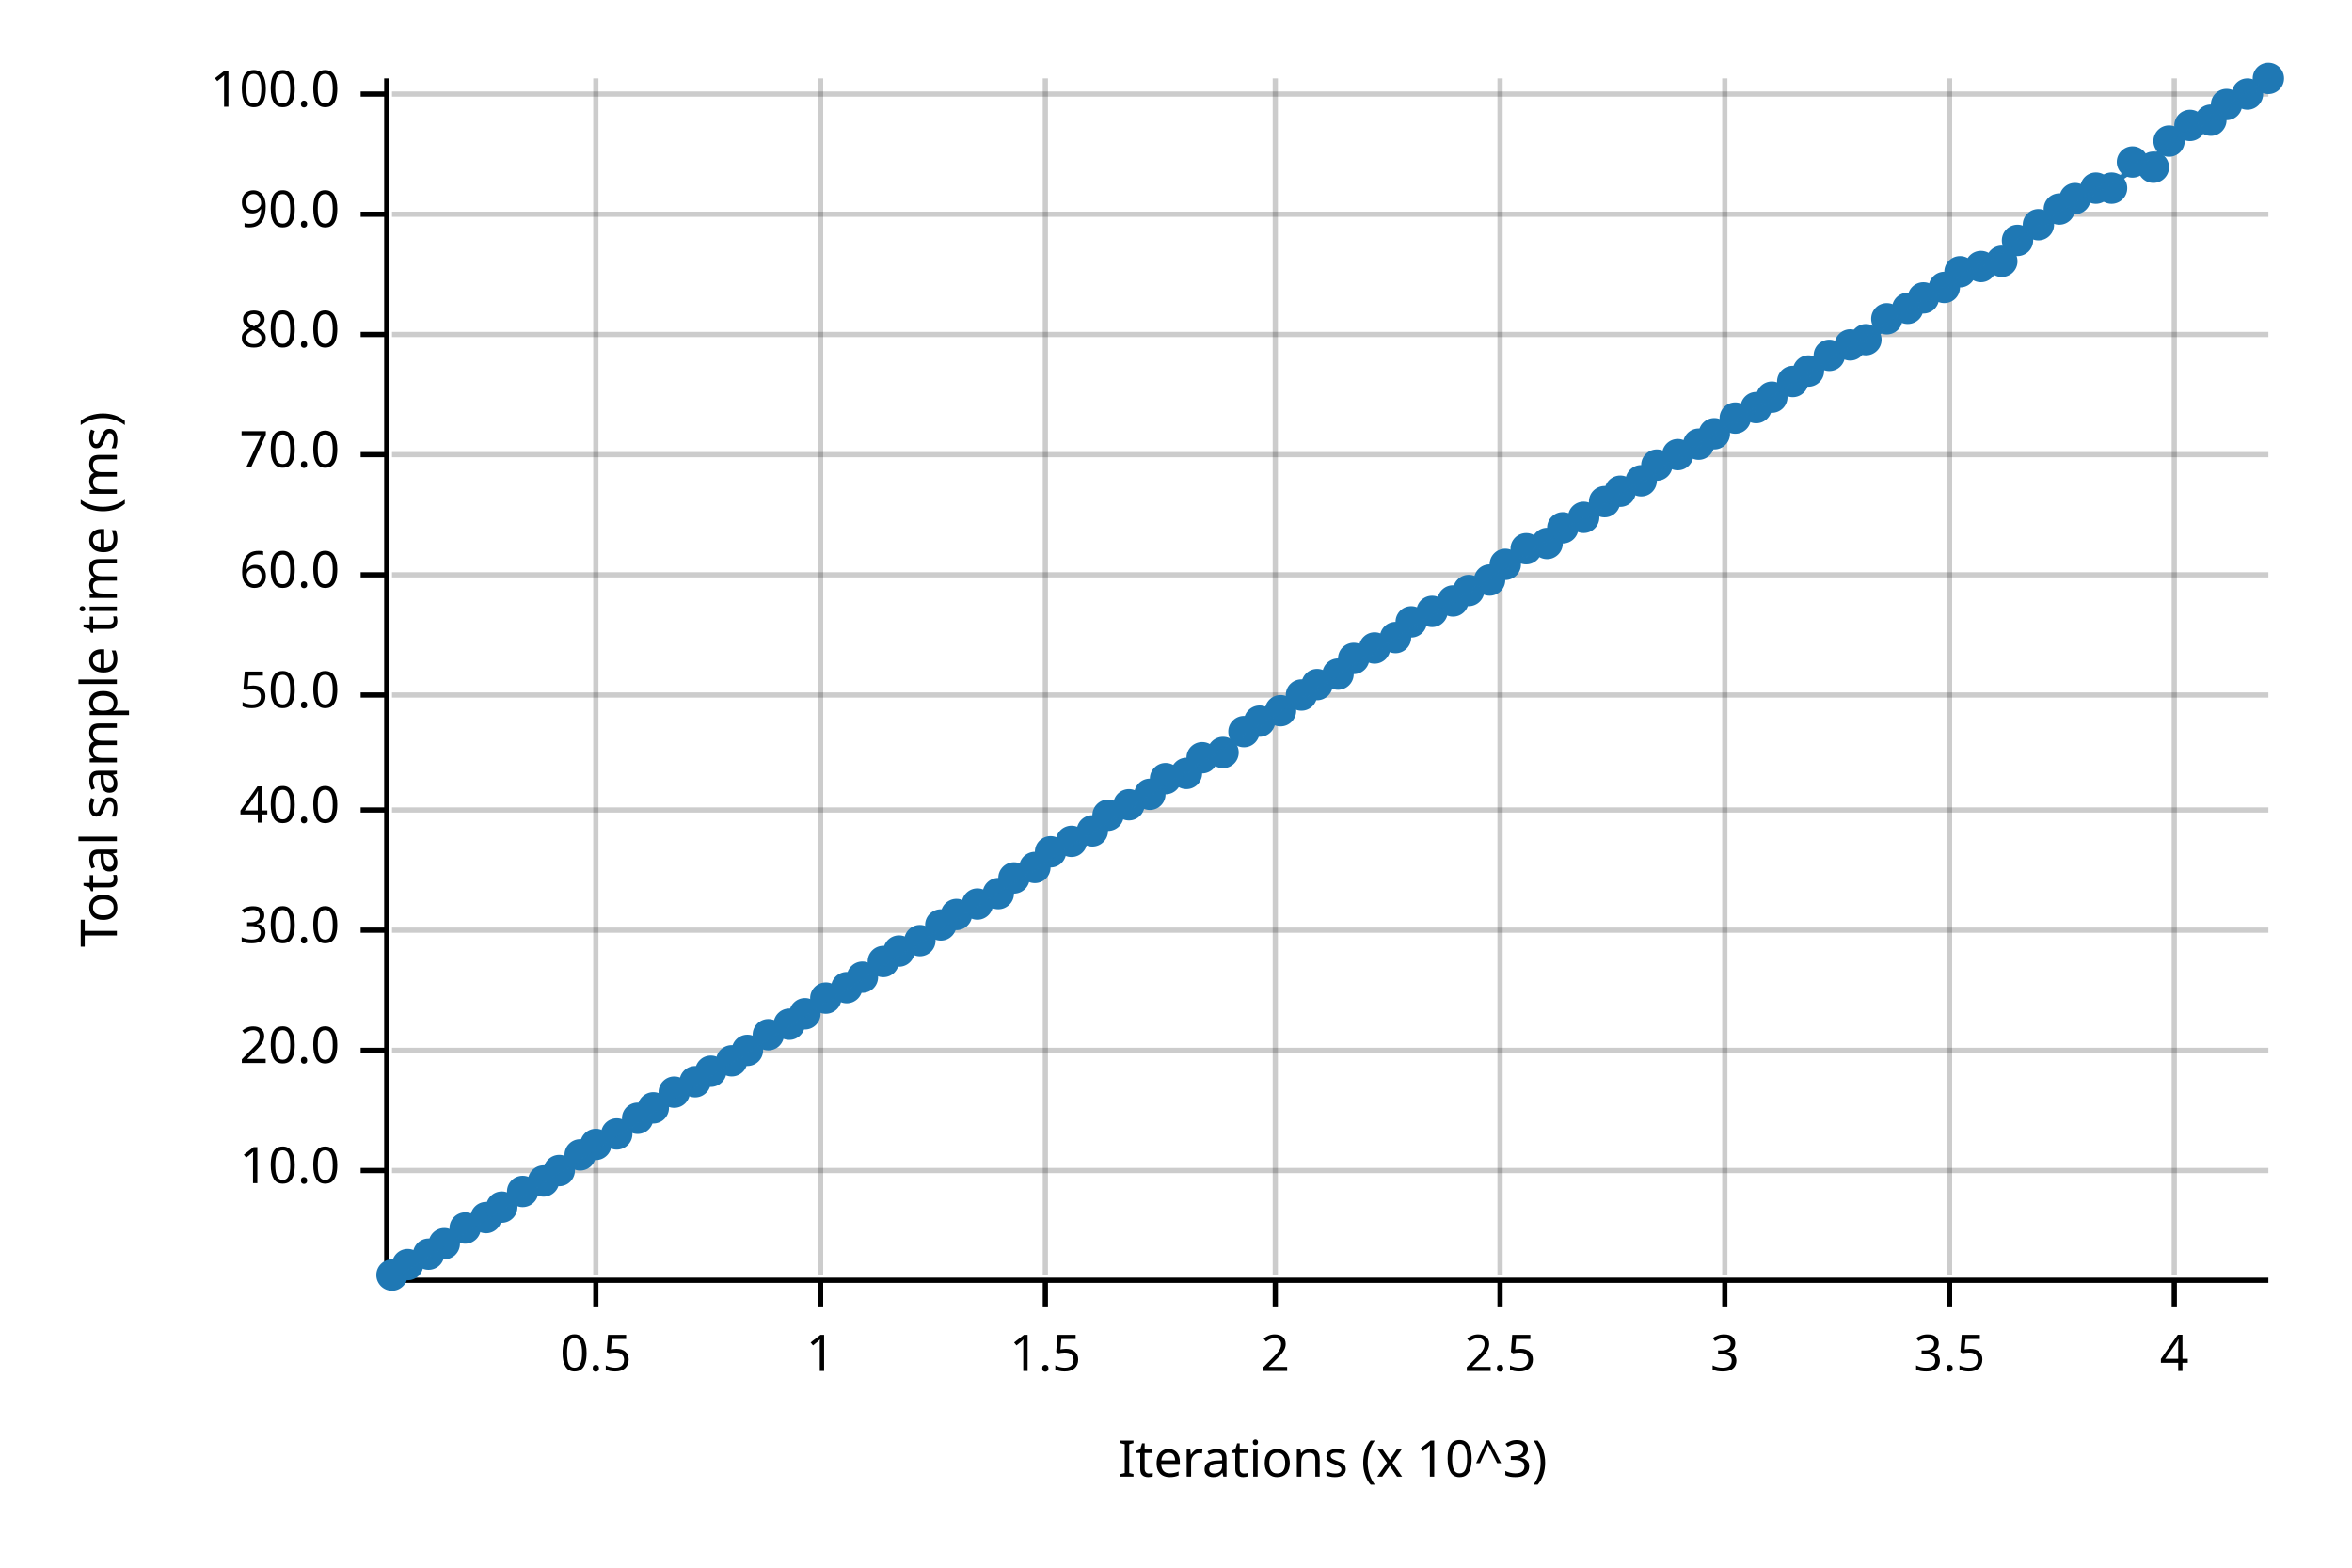
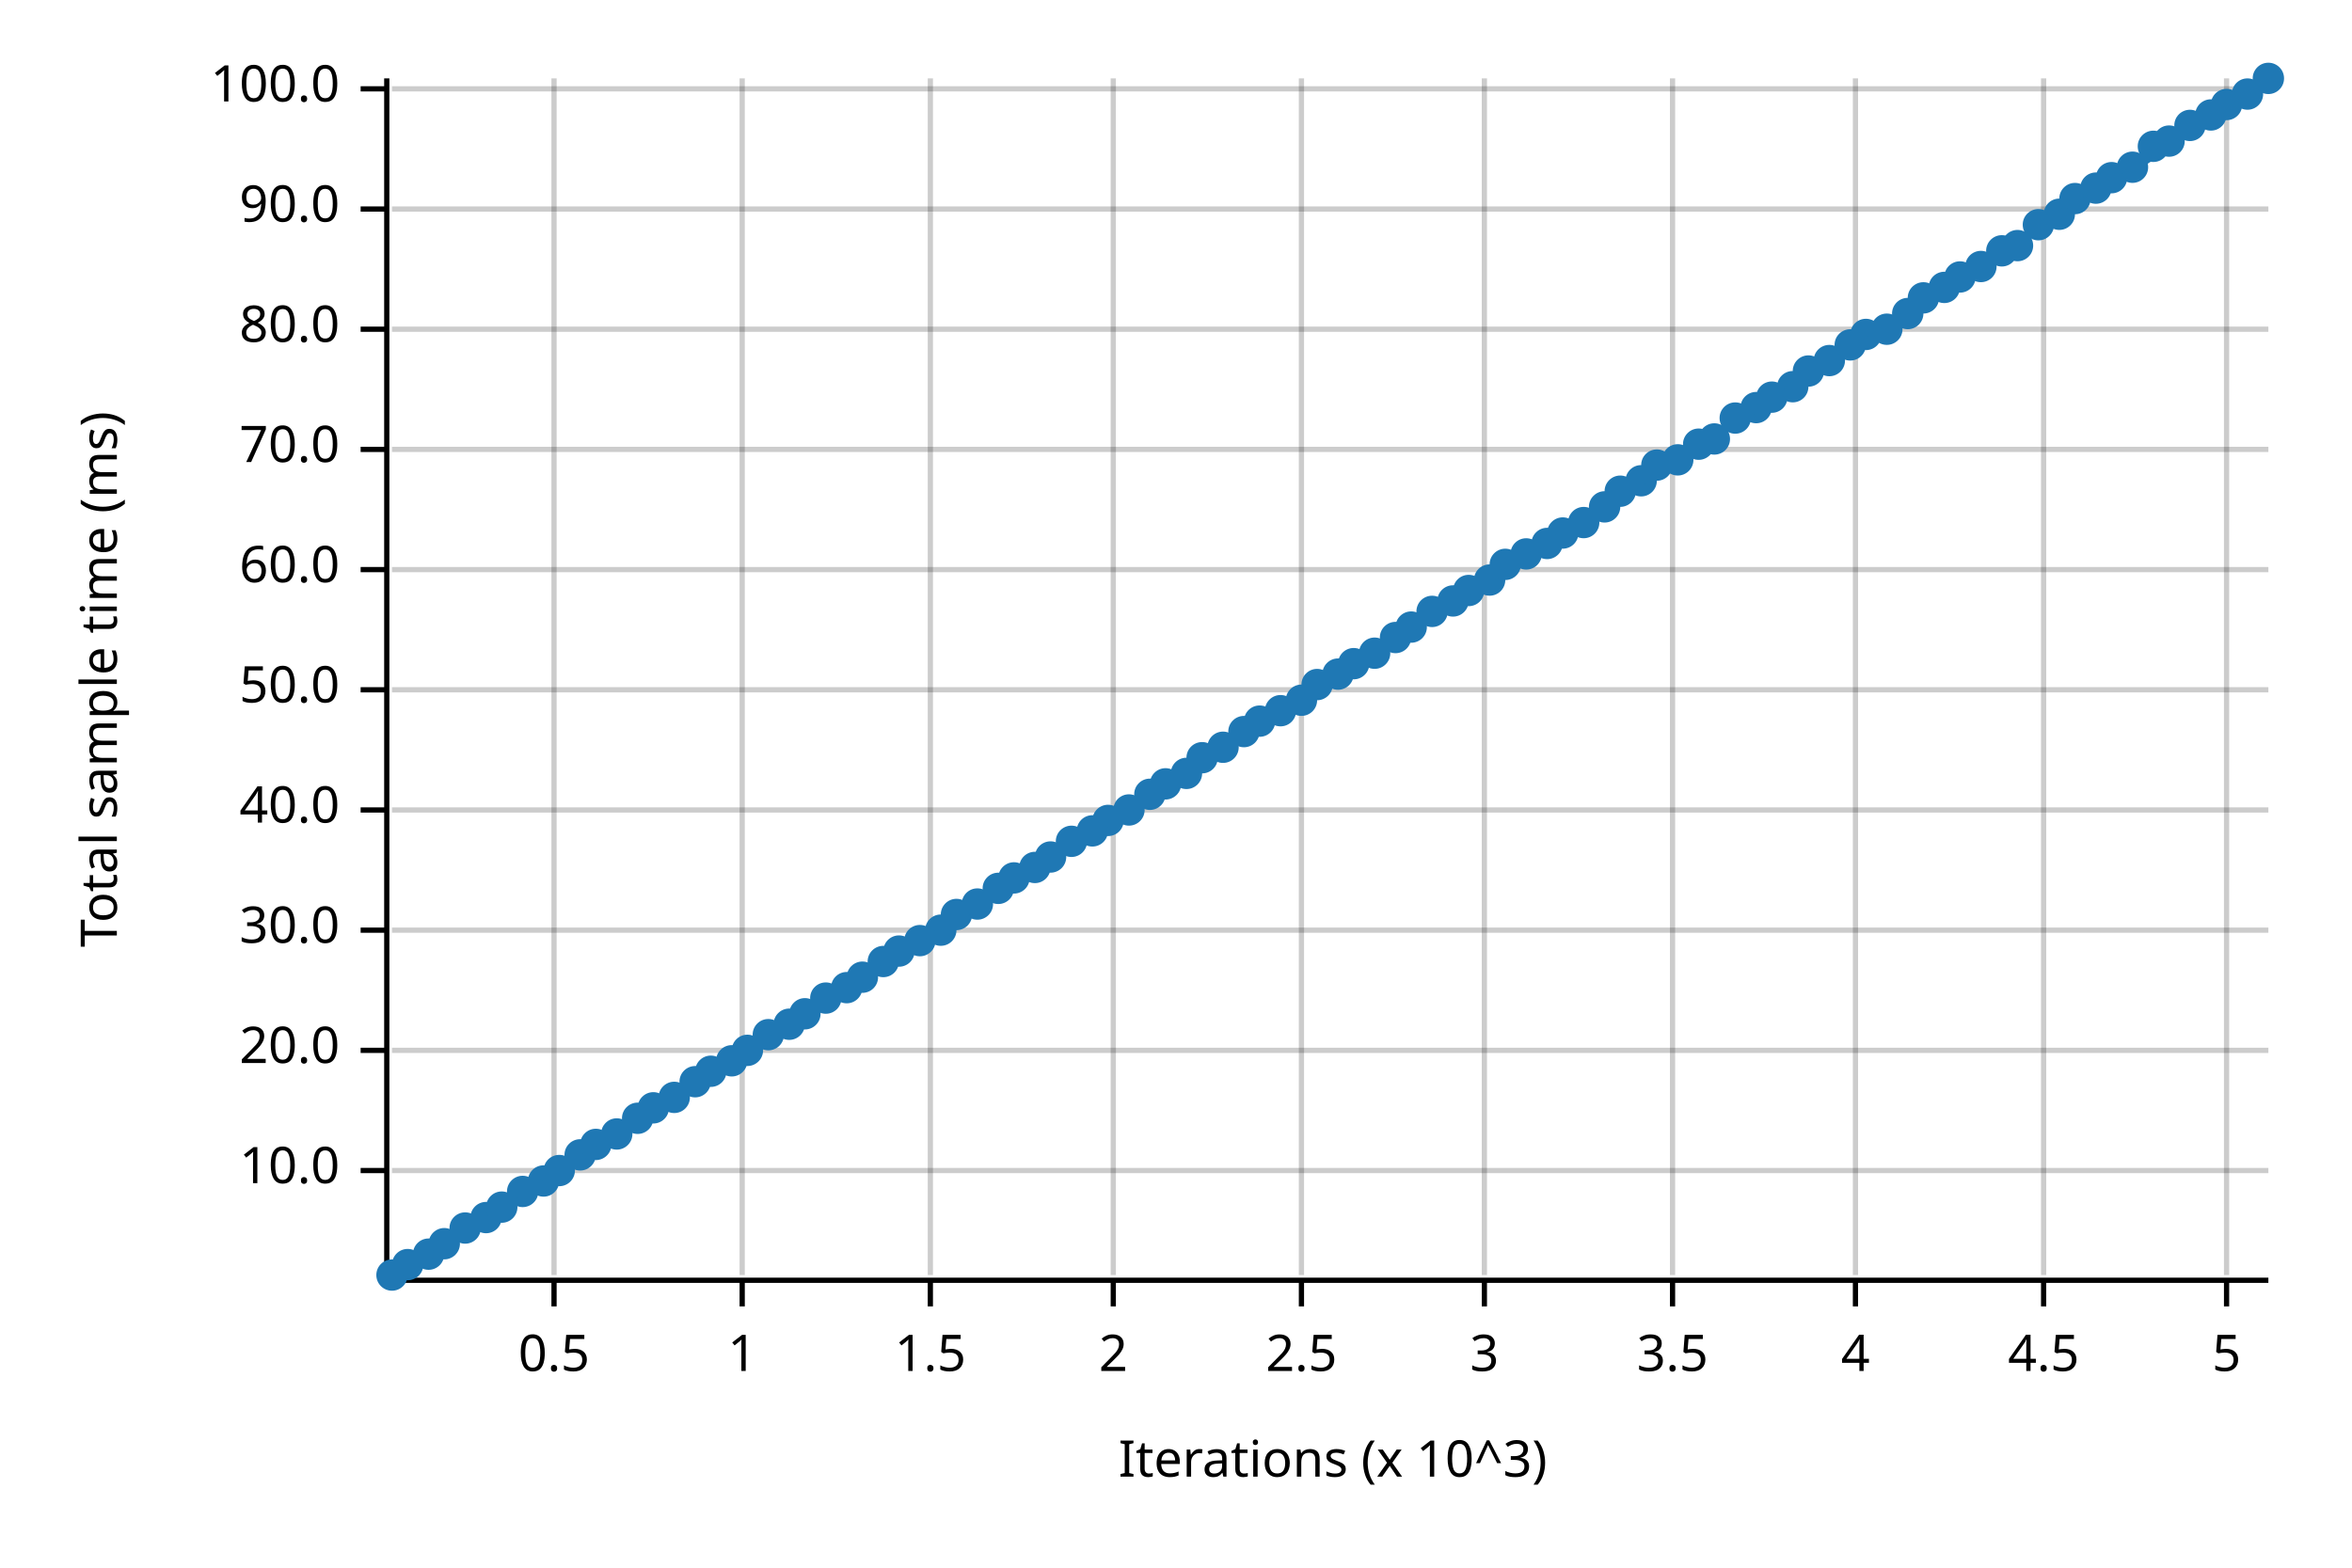
<svg xmlns="http://www.w3.org/2000/svg" width="450" height="300" viewBox="0 0 450 300">
  <text x="15" y="130" dy="0.76em" text-anchor="middle" font-family="sans-serif" font-size="9.677" opacity="1" fill="#000000" transform="rotate(270, 15, 130)">
Total sample time (ms)
</text>
  <text x="255" y="285" dy="-0.5ex" text-anchor="middle" font-family="sans-serif" font-size="9.677" opacity="1" fill="#000000">
Iterations (x 10^3)
</text>
-   <line opacity="0.2" stroke="#000000" stroke-width="1" x1="114" y1="244" x2="114" y2="15" />
-   <line opacity="0.2" stroke="#000000" stroke-width="1" x1="157" y1="244" x2="157" y2="15" />
-   <line opacity="0.2" stroke="#000000" stroke-width="1" x1="200" y1="244" x2="200" y2="15" />
-   <line opacity="0.2" stroke="#000000" stroke-width="1" x1="244" y1="244" x2="244" y2="15" />
-   <line opacity="0.2" stroke="#000000" stroke-width="1" x1="287" y1="244" x2="287" y2="15" />
-   <line opacity="0.2" stroke="#000000" stroke-width="1" x1="330" y1="244" x2="330" y2="15" />
-   <line opacity="0.2" stroke="#000000" stroke-width="1" x1="373" y1="244" x2="373" y2="15" />
-   <line opacity="0.2" stroke="#000000" stroke-width="1" x1="416" y1="244" x2="416" y2="15" />
+   <line opacity="0.2" stroke="#000000" stroke-width="1" x1="106" y1="244" x2="106" y2="15" />
+   <line opacity="0.2" stroke="#000000" stroke-width="1" x1="142" y1="244" x2="142" y2="15" />
+   <line opacity="0.2" stroke="#000000" stroke-width="1" x1="178" y1="244" x2="178" y2="15" />
+   <line opacity="0.2" stroke="#000000" stroke-width="1" x1="213" y1="244" x2="213" y2="15" />
+   <line opacity="0.2" stroke="#000000" stroke-width="1" x1="249" y1="244" x2="249" y2="15" />
+   <line opacity="0.2" stroke="#000000" stroke-width="1" x1="284" y1="244" x2="284" y2="15" />
+   <line opacity="0.2" stroke="#000000" stroke-width="1" x1="320" y1="244" x2="320" y2="15" />
+   <line opacity="0.2" stroke="#000000" stroke-width="1" x1="355" y1="244" x2="355" y2="15" />
+   <line opacity="0.2" stroke="#000000" stroke-width="1" x1="391" y1="244" x2="391" y2="15" />
+   <line opacity="0.2" stroke="#000000" stroke-width="1" x1="426" y1="244" x2="426" y2="15" />
  <line opacity="0.2" stroke="#000000" stroke-width="1" x1="75" y1="224" x2="434" y2="224" />
  <line opacity="0.2" stroke="#000000" stroke-width="1" x1="75" y1="201" x2="434" y2="201" />
  <line opacity="0.2" stroke="#000000" stroke-width="1" x1="75" y1="178" x2="434" y2="178" />
  <line opacity="0.2" stroke="#000000" stroke-width="1" x1="75" y1="155" x2="434" y2="155" />
-   <line opacity="0.2" stroke="#000000" stroke-width="1" x1="75" y1="133" x2="434" y2="133" />
-   <line opacity="0.2" stroke="#000000" stroke-width="1" x1="75" y1="110" x2="434" y2="110" />
-   <line opacity="0.2" stroke="#000000" stroke-width="1" x1="75" y1="87" x2="434" y2="87" />
-   <line opacity="0.2" stroke="#000000" stroke-width="1" x1="75" y1="64" x2="434" y2="64" />
-   <line opacity="0.2" stroke="#000000" stroke-width="1" x1="75" y1="41" x2="434" y2="41" />
-   <line opacity="0.2" stroke="#000000" stroke-width="1" x1="75" y1="18" x2="434" y2="18" />
+   <line opacity="0.2" stroke="#000000" stroke-width="1" x1="75" y1="132" x2="434" y2="132" />
+   <line opacity="0.2" stroke="#000000" stroke-width="1" x1="75" y1="109" x2="434" y2="109" />
+   <line opacity="0.2" stroke="#000000" stroke-width="1" x1="75" y1="86" x2="434" y2="86" />
+   <line opacity="0.2" stroke="#000000" stroke-width="1" x1="75" y1="63" x2="434" y2="63" />
+   <line opacity="0.2" stroke="#000000" stroke-width="1" x1="75" y1="40" x2="434" y2="40" />
+   <line opacity="0.2" stroke="#000000" stroke-width="1" x1="75" y1="17" x2="434" y2="17" />
  <polyline fill="none" opacity="1" stroke="#000000" stroke-width="1" points="74,15 74,244 " />
  <text x="65" y="224" dy="0.5ex" text-anchor="end" font-family="sans-serif" font-size="9.677" opacity="1" fill="#000000">
10.0
</text>
  <polyline fill="none" opacity="1" stroke="#000000" stroke-width="1" points="69,224 74,224 " />
  <text x="65" y="201" dy="0.5ex" text-anchor="end" font-family="sans-serif" font-size="9.677" opacity="1" fill="#000000">
20.0
</text>
  <polyline fill="none" opacity="1" stroke="#000000" stroke-width="1" points="69,201 74,201 " />
  <text x="65" y="178" dy="0.5ex" text-anchor="end" font-family="sans-serif" font-size="9.677" opacity="1" fill="#000000">
30.0
</text>
  <polyline fill="none" opacity="1" stroke="#000000" stroke-width="1" points="69,178 74,178 " />
  <text x="65" y="155" dy="0.5ex" text-anchor="end" font-family="sans-serif" font-size="9.677" opacity="1" fill="#000000">
40.0
</text>
  <polyline fill="none" opacity="1" stroke="#000000" stroke-width="1" points="69,155 74,155 " />
-   <text x="65" y="133" dy="0.5ex" text-anchor="end" font-family="sans-serif" font-size="9.677" opacity="1" fill="#000000">
+   <text x="65" y="132" dy="0.5ex" text-anchor="end" font-family="sans-serif" font-size="9.677" opacity="1" fill="#000000">
50.0
</text>
-   <polyline fill="none" opacity="1" stroke="#000000" stroke-width="1" points="69,133 74,133 " />
-   <text x="65" y="110" dy="0.5ex" text-anchor="end" font-family="sans-serif" font-size="9.677" opacity="1" fill="#000000">
+   <polyline fill="none" opacity="1" stroke="#000000" stroke-width="1" points="69,132 74,132 " />
+   <text x="65" y="109" dy="0.5ex" text-anchor="end" font-family="sans-serif" font-size="9.677" opacity="1" fill="#000000">
60.0
</text>
-   <polyline fill="none" opacity="1" stroke="#000000" stroke-width="1" points="69,110 74,110 " />
-   <text x="65" y="87" dy="0.5ex" text-anchor="end" font-family="sans-serif" font-size="9.677" opacity="1" fill="#000000">
+   <polyline fill="none" opacity="1" stroke="#000000" stroke-width="1" points="69,109 74,109 " />
+   <text x="65" y="86" dy="0.5ex" text-anchor="end" font-family="sans-serif" font-size="9.677" opacity="1" fill="#000000">
70.0
</text>
-   <polyline fill="none" opacity="1" stroke="#000000" stroke-width="1" points="69,87 74,87 " />
-   <text x="65" y="64" dy="0.5ex" text-anchor="end" font-family="sans-serif" font-size="9.677" opacity="1" fill="#000000">
+   <polyline fill="none" opacity="1" stroke="#000000" stroke-width="1" points="69,86 74,86 " />
+   <text x="65" y="63" dy="0.5ex" text-anchor="end" font-family="sans-serif" font-size="9.677" opacity="1" fill="#000000">
80.0
</text>
-   <polyline fill="none" opacity="1" stroke="#000000" stroke-width="1" points="69,64 74,64 " />
-   <text x="65" y="41" dy="0.5ex" text-anchor="end" font-family="sans-serif" font-size="9.677" opacity="1" fill="#000000">
+   <polyline fill="none" opacity="1" stroke="#000000" stroke-width="1" points="69,63 74,63 " />
+   <text x="65" y="40" dy="0.5ex" text-anchor="end" font-family="sans-serif" font-size="9.677" opacity="1" fill="#000000">
90.0
</text>
-   <polyline fill="none" opacity="1" stroke="#000000" stroke-width="1" points="69,41 74,41 " />
-   <text x="65" y="18" dy="0.5ex" text-anchor="end" font-family="sans-serif" font-size="9.677" opacity="1" fill="#000000">
+   <polyline fill="none" opacity="1" stroke="#000000" stroke-width="1" points="69,40 74,40 " />
+   <text x="65" y="17" dy="0.5ex" text-anchor="end" font-family="sans-serif" font-size="9.677" opacity="1" fill="#000000">
100.0
</text>
-   <polyline fill="none" opacity="1" stroke="#000000" stroke-width="1" points="69,18 74,18 " />
+   <polyline fill="none" opacity="1" stroke="#000000" stroke-width="1" points="69,17 74,17 " />
  <polyline fill="none" opacity="1" stroke="#000000" stroke-width="1" points="75,245 434,245 " />
-   <text x="114" y="255" dy="0.76em" text-anchor="middle" font-family="sans-serif" font-size="9.677" opacity="1" fill="#000000">
+   <text x="106" y="255" dy="0.76em" text-anchor="middle" font-family="sans-serif" font-size="9.677" opacity="1" fill="#000000">
0.5
</text>
-   <polyline fill="none" opacity="1" stroke="#000000" stroke-width="1" points="114,245 114,250 " />
-   <text x="157" y="255" dy="0.76em" text-anchor="middle" font-family="sans-serif" font-size="9.677" opacity="1" fill="#000000">
+   <polyline fill="none" opacity="1" stroke="#000000" stroke-width="1" points="106,245 106,250 " />
+   <text x="142" y="255" dy="0.76em" text-anchor="middle" font-family="sans-serif" font-size="9.677" opacity="1" fill="#000000">
1
</text>
-   <polyline fill="none" opacity="1" stroke="#000000" stroke-width="1" points="157,245 157,250 " />
-   <text x="200" y="255" dy="0.76em" text-anchor="middle" font-family="sans-serif" font-size="9.677" opacity="1" fill="#000000">
+   <polyline fill="none" opacity="1" stroke="#000000" stroke-width="1" points="142,245 142,250 " />
+   <text x="178" y="255" dy="0.76em" text-anchor="middle" font-family="sans-serif" font-size="9.677" opacity="1" fill="#000000">
1.5
</text>
-   <polyline fill="none" opacity="1" stroke="#000000" stroke-width="1" points="200,245 200,250 " />
-   <text x="244" y="255" dy="0.76em" text-anchor="middle" font-family="sans-serif" font-size="9.677" opacity="1" fill="#000000">
+   <polyline fill="none" opacity="1" stroke="#000000" stroke-width="1" points="178,245 178,250 " />
+   <text x="213" y="255" dy="0.76em" text-anchor="middle" font-family="sans-serif" font-size="9.677" opacity="1" fill="#000000">
2
</text>
-   <polyline fill="none" opacity="1" stroke="#000000" stroke-width="1" points="244,245 244,250 " />
-   <text x="287" y="255" dy="0.76em" text-anchor="middle" font-family="sans-serif" font-size="9.677" opacity="1" fill="#000000">
+   <polyline fill="none" opacity="1" stroke="#000000" stroke-width="1" points="213,245 213,250 " />
+   <text x="249" y="255" dy="0.76em" text-anchor="middle" font-family="sans-serif" font-size="9.677" opacity="1" fill="#000000">
2.5
</text>
-   <polyline fill="none" opacity="1" stroke="#000000" stroke-width="1" points="287,245 287,250 " />
-   <text x="330" y="255" dy="0.76em" text-anchor="middle" font-family="sans-serif" font-size="9.677" opacity="1" fill="#000000">
+   <polyline fill="none" opacity="1" stroke="#000000" stroke-width="1" points="249,245 249,250 " />
+   <text x="284" y="255" dy="0.76em" text-anchor="middle" font-family="sans-serif" font-size="9.677" opacity="1" fill="#000000">
3
</text>
-   <polyline fill="none" opacity="1" stroke="#000000" stroke-width="1" points="330,245 330,250 " />
-   <text x="373" y="255" dy="0.76em" text-anchor="middle" font-family="sans-serif" font-size="9.677" opacity="1" fill="#000000">
+   <polyline fill="none" opacity="1" stroke="#000000" stroke-width="1" points="284,245 284,250 " />
+   <text x="320" y="255" dy="0.76em" text-anchor="middle" font-family="sans-serif" font-size="9.677" opacity="1" fill="#000000">
3.5
</text>
-   <polyline fill="none" opacity="1" stroke="#000000" stroke-width="1" points="373,245 373,250 " />
-   <text x="416" y="255" dy="0.76em" text-anchor="middle" font-family="sans-serif" font-size="9.677" opacity="1" fill="#000000">
+   <polyline fill="none" opacity="1" stroke="#000000" stroke-width="1" points="320,245 320,250 " />
+   <text x="355" y="255" dy="0.76em" text-anchor="middle" font-family="sans-serif" font-size="9.677" opacity="1" fill="#000000">
4
</text>
-   <polyline fill="none" opacity="1" stroke="#000000" stroke-width="1" points="416,245 416,250 " />
+   <polyline fill="none" opacity="1" stroke="#000000" stroke-width="1" points="355,245 355,250 " />
+   <text x="391" y="255" dy="0.76em" text-anchor="middle" font-family="sans-serif" font-size="9.677" opacity="1" fill="#000000">
+ 4.5
+ </text>
+   <polyline fill="none" opacity="1" stroke="#000000" stroke-width="1" points="391,245 391,250 " />
+   <text x="426" y="255" dy="0.76em" text-anchor="middle" font-family="sans-serif" font-size="9.677" opacity="1" fill="#000000">
+ 5
+ </text>
+   <polyline fill="none" opacity="1" stroke="#000000" stroke-width="1" points="426,245 426,250 " />
  <circle cx="75" cy="244" r="3" opacity="1" fill="#1F78B4" stroke="none" stroke-width="1" />
  <circle cx="78" cy="242" r="3" opacity="1" fill="#1F78B4" stroke="none" stroke-width="1" />
  <circle cx="82" cy="240" r="3" opacity="1" fill="#1F78B4" stroke="none" stroke-width="1" />
  <circle cx="85" cy="238" r="3" opacity="1" fill="#1F78B4" stroke="none" stroke-width="1" />
  <circle cx="89" cy="235" r="3" opacity="1" fill="#1F78B4" stroke="none" stroke-width="1" />
  <circle cx="93" cy="233" r="3" opacity="1" fill="#1F78B4" stroke="none" stroke-width="1" />
  <circle cx="96" cy="231" r="3" opacity="1" fill="#1F78B4" stroke="none" stroke-width="1" />
  <circle cx="100" cy="228" r="3" opacity="1" fill="#1F78B4" stroke="none" stroke-width="1" />
  <circle cx="104" cy="226" r="3" opacity="1" fill="#1F78B4" stroke="none" stroke-width="1" />
  <circle cx="107" cy="224" r="3" opacity="1" fill="#1F78B4" stroke="none" stroke-width="1" />
  <circle cx="111" cy="221" r="3" opacity="1" fill="#1F78B4" stroke="none" stroke-width="1" />
  <circle cx="114" cy="219" r="3" opacity="1" fill="#1F78B4" stroke="none" stroke-width="1" />
  <circle cx="118" cy="217" r="3" opacity="1" fill="#1F78B4" stroke="none" stroke-width="1" />
  <circle cx="122" cy="214" r="3" opacity="1" fill="#1F78B4" stroke="none" stroke-width="1" />
  <circle cx="125" cy="212" r="3" opacity="1" fill="#1F78B4" stroke="none" stroke-width="1" />
-   <circle cx="129" cy="209" r="3" opacity="1" fill="#1F78B4" stroke="none" stroke-width="1" />
+   <circle cx="129" cy="210" r="3" opacity="1" fill="#1F78B4" stroke="none" stroke-width="1" />
  <circle cx="133" cy="207" r="3" opacity="1" fill="#1F78B4" stroke="none" stroke-width="1" />
  <circle cx="136" cy="205" r="3" opacity="1" fill="#1F78B4" stroke="none" stroke-width="1" />
  <circle cx="140" cy="203" r="3" opacity="1" fill="#1F78B4" stroke="none" stroke-width="1" />
  <circle cx="143" cy="201" r="3" opacity="1" fill="#1F78B4" stroke="none" stroke-width="1" />
  <circle cx="147" cy="198" r="3" opacity="1" fill="#1F78B4" stroke="none" stroke-width="1" />
  <circle cx="151" cy="196" r="3" opacity="1" fill="#1F78B4" stroke="none" stroke-width="1" />
  <circle cx="154" cy="194" r="3" opacity="1" fill="#1F78B4" stroke="none" stroke-width="1" />
  <circle cx="158" cy="191" r="3" opacity="1" fill="#1F78B4" stroke="none" stroke-width="1" />
  <circle cx="162" cy="189" r="3" opacity="1" fill="#1F78B4" stroke="none" stroke-width="1" />
  <circle cx="165" cy="187" r="3" opacity="1" fill="#1F78B4" stroke="none" stroke-width="1" />
  <circle cx="169" cy="184" r="3" opacity="1" fill="#1F78B4" stroke="none" stroke-width="1" />
  <circle cx="172" cy="182" r="3" opacity="1" fill="#1F78B4" stroke="none" stroke-width="1" />
  <circle cx="176" cy="180" r="3" opacity="1" fill="#1F78B4" stroke="none" stroke-width="1" />
-   <circle cx="180" cy="177" r="3" opacity="1" fill="#1F78B4" stroke="none" stroke-width="1" />
+   <circle cx="180" cy="178" r="3" opacity="1" fill="#1F78B4" stroke="none" stroke-width="1" />
  <circle cx="183" cy="175" r="3" opacity="1" fill="#1F78B4" stroke="none" stroke-width="1" />
  <circle cx="187" cy="173" r="3" opacity="1" fill="#1F78B4" stroke="none" stroke-width="1" />
-   <circle cx="191" cy="171" r="3" opacity="1" fill="#1F78B4" stroke="none" stroke-width="1" />
+   <circle cx="191" cy="170" r="3" opacity="1" fill="#1F78B4" stroke="none" stroke-width="1" />
  <circle cx="194" cy="168" r="3" opacity="1" fill="#1F78B4" stroke="none" stroke-width="1" />
  <circle cx="198" cy="166" r="3" opacity="1" fill="#1F78B4" stroke="none" stroke-width="1" />
-   <circle cx="201" cy="163" r="3" opacity="1" fill="#1F78B4" stroke="none" stroke-width="1" />
+   <circle cx="201" cy="164" r="3" opacity="1" fill="#1F78B4" stroke="none" stroke-width="1" />
  <circle cx="205" cy="161" r="3" opacity="1" fill="#1F78B4" stroke="none" stroke-width="1" />
  <circle cx="209" cy="159" r="3" opacity="1" fill="#1F78B4" stroke="none" stroke-width="1" />
-   <circle cx="212" cy="156" r="3" opacity="1" fill="#1F78B4" stroke="none" stroke-width="1" />
-   <circle cx="216" cy="154" r="3" opacity="1" fill="#1F78B4" stroke="none" stroke-width="1" />
+   <circle cx="212" cy="157" r="3" opacity="1" fill="#1F78B4" stroke="none" stroke-width="1" />
+   <circle cx="216" cy="155" r="3" opacity="1" fill="#1F78B4" stroke="none" stroke-width="1" />
  <circle cx="220" cy="152" r="3" opacity="1" fill="#1F78B4" stroke="none" stroke-width="1" />
-   <circle cx="223" cy="149" r="3" opacity="1" fill="#1F78B4" stroke="none" stroke-width="1" />
+   <circle cx="223" cy="150" r="3" opacity="1" fill="#1F78B4" stroke="none" stroke-width="1" />
  <circle cx="227" cy="148" r="3" opacity="1" fill="#1F78B4" stroke="none" stroke-width="1" />
  <circle cx="230" cy="145" r="3" opacity="1" fill="#1F78B4" stroke="none" stroke-width="1" />
-   <circle cx="234" cy="144" r="3" opacity="1" fill="#1F78B4" stroke="none" stroke-width="1" />
+   <circle cx="234" cy="143" r="3" opacity="1" fill="#1F78B4" stroke="none" stroke-width="1" />
  <circle cx="238" cy="140" r="3" opacity="1" fill="#1F78B4" stroke="none" stroke-width="1" />
  <circle cx="241" cy="138" r="3" opacity="1" fill="#1F78B4" stroke="none" stroke-width="1" />
  <circle cx="245" cy="136" r="3" opacity="1" fill="#1F78B4" stroke="none" stroke-width="1" />
-   <circle cx="249" cy="133" r="3" opacity="1" fill="#1F78B4" stroke="none" stroke-width="1" />
+   <circle cx="249" cy="134" r="3" opacity="1" fill="#1F78B4" stroke="none" stroke-width="1" />
  <circle cx="252" cy="131" r="3" opacity="1" fill="#1F78B4" stroke="none" stroke-width="1" />
  <circle cx="256" cy="129" r="3" opacity="1" fill="#1F78B4" stroke="none" stroke-width="1" />
-   <circle cx="259" cy="126" r="3" opacity="1" fill="#1F78B4" stroke="none" stroke-width="1" />
-   <circle cx="263" cy="124" r="3" opacity="1" fill="#1F78B4" stroke="none" stroke-width="1" />
+   <circle cx="259" cy="127" r="3" opacity="1" fill="#1F78B4" stroke="none" stroke-width="1" />
+   <circle cx="263" cy="125" r="3" opacity="1" fill="#1F78B4" stroke="none" stroke-width="1" />
  <circle cx="267" cy="122" r="3" opacity="1" fill="#1F78B4" stroke="none" stroke-width="1" />
-   <circle cx="270" cy="119" r="3" opacity="1" fill="#1F78B4" stroke="none" stroke-width="1" />
+   <circle cx="270" cy="120" r="3" opacity="1" fill="#1F78B4" stroke="none" stroke-width="1" />
  <circle cx="274" cy="117" r="3" opacity="1" fill="#1F78B4" stroke="none" stroke-width="1" />
  <circle cx="278" cy="115" r="3" opacity="1" fill="#1F78B4" stroke="none" stroke-width="1" />
  <circle cx="281" cy="113" r="3" opacity="1" fill="#1F78B4" stroke="none" stroke-width="1" />
  <circle cx="285" cy="111" r="3" opacity="1" fill="#1F78B4" stroke="none" stroke-width="1" />
  <circle cx="288" cy="108" r="3" opacity="1" fill="#1F78B4" stroke="none" stroke-width="1" />
-   <circle cx="292" cy="105" r="3" opacity="1" fill="#1F78B4" stroke="none" stroke-width="1" />
+   <circle cx="292" cy="106" r="3" opacity="1" fill="#1F78B4" stroke="none" stroke-width="1" />
  <circle cx="296" cy="104" r="3" opacity="1" fill="#1F78B4" stroke="none" stroke-width="1" />
-   <circle cx="299" cy="101" r="3" opacity="1" fill="#1F78B4" stroke="none" stroke-width="1" />
-   <circle cx="303" cy="99" r="3" opacity="1" fill="#1F78B4" stroke="none" stroke-width="1" />
-   <circle cx="307" cy="96" r="3" opacity="1" fill="#1F78B4" stroke="none" stroke-width="1" />
+   <circle cx="299" cy="102" r="3" opacity="1" fill="#1F78B4" stroke="none" stroke-width="1" />
+   <circle cx="303" cy="100" r="3" opacity="1" fill="#1F78B4" stroke="none" stroke-width="1" />
+   <circle cx="307" cy="97" r="3" opacity="1" fill="#1F78B4" stroke="none" stroke-width="1" />
  <circle cx="310" cy="94" r="3" opacity="1" fill="#1F78B4" stroke="none" stroke-width="1" />
  <circle cx="314" cy="92" r="3" opacity="1" fill="#1F78B4" stroke="none" stroke-width="1" />
  <circle cx="317" cy="89" r="3" opacity="1" fill="#1F78B4" stroke="none" stroke-width="1" />
-   <circle cx="321" cy="87" r="3" opacity="1" fill="#1F78B4" stroke="none" stroke-width="1" />
+   <circle cx="321" cy="88" r="3" opacity="1" fill="#1F78B4" stroke="none" stroke-width="1" />
  <circle cx="325" cy="85" r="3" opacity="1" fill="#1F78B4" stroke="none" stroke-width="1" />
-   <circle cx="328" cy="83" r="3" opacity="1" fill="#1F78B4" stroke="none" stroke-width="1" />
+   <circle cx="328" cy="84" r="3" opacity="1" fill="#1F78B4" stroke="none" stroke-width="1" />
  <circle cx="332" cy="80" r="3" opacity="1" fill="#1F78B4" stroke="none" stroke-width="1" />
  <circle cx="336" cy="78" r="3" opacity="1" fill="#1F78B4" stroke="none" stroke-width="1" />
  <circle cx="339" cy="76" r="3" opacity="1" fill="#1F78B4" stroke="none" stroke-width="1" />
-   <circle cx="343" cy="73" r="3" opacity="1" fill="#1F78B4" stroke="none" stroke-width="1" />
+   <circle cx="343" cy="74" r="3" opacity="1" fill="#1F78B4" stroke="none" stroke-width="1" />
  <circle cx="346" cy="71" r="3" opacity="1" fill="#1F78B4" stroke="none" stroke-width="1" />
-   <circle cx="350" cy="68" r="3" opacity="1" fill="#1F78B4" stroke="none" stroke-width="1" />
+   <circle cx="350" cy="69" r="3" opacity="1" fill="#1F78B4" stroke="none" stroke-width="1" />
  <circle cx="354" cy="66" r="3" opacity="1" fill="#1F78B4" stroke="none" stroke-width="1" />
-   <circle cx="357" cy="65" r="3" opacity="1" fill="#1F78B4" stroke="none" stroke-width="1" />
-   <circle cx="361" cy="61" r="3" opacity="1" fill="#1F78B4" stroke="none" stroke-width="1" />
-   <circle cx="365" cy="59" r="3" opacity="1" fill="#1F78B4" stroke="none" stroke-width="1" />
+   <circle cx="357" cy="64" r="3" opacity="1" fill="#1F78B4" stroke="none" stroke-width="1" />
+   <circle cx="361" cy="63" r="3" opacity="1" fill="#1F78B4" stroke="none" stroke-width="1" />
+   <circle cx="365" cy="60" r="3" opacity="1" fill="#1F78B4" stroke="none" stroke-width="1" />
  <circle cx="368" cy="57" r="3" opacity="1" fill="#1F78B4" stroke="none" stroke-width="1" />
  <circle cx="372" cy="55" r="3" opacity="1" fill="#1F78B4" stroke="none" stroke-width="1" />
-   <circle cx="375" cy="52" r="3" opacity="1" fill="#1F78B4" stroke="none" stroke-width="1" />
+   <circle cx="375" cy="53" r="3" opacity="1" fill="#1F78B4" stroke="none" stroke-width="1" />
  <circle cx="379" cy="51" r="3" opacity="1" fill="#1F78B4" stroke="none" stroke-width="1" />
-   <circle cx="383" cy="50" r="3" opacity="1" fill="#1F78B4" stroke="none" stroke-width="1" />
-   <circle cx="386" cy="46" r="3" opacity="1" fill="#1F78B4" stroke="none" stroke-width="1" />
+   <circle cx="383" cy="48" r="3" opacity="1" fill="#1F78B4" stroke="none" stroke-width="1" />
+   <circle cx="386" cy="47" r="3" opacity="1" fill="#1F78B4" stroke="none" stroke-width="1" />
  <circle cx="390" cy="43" r="3" opacity="1" fill="#1F78B4" stroke="none" stroke-width="1" />
-   <circle cx="394" cy="40" r="3" opacity="1" fill="#1F78B4" stroke="none" stroke-width="1" />
+   <circle cx="394" cy="41" r="3" opacity="1" fill="#1F78B4" stroke="none" stroke-width="1" />
  <circle cx="397" cy="38" r="3" opacity="1" fill="#1F78B4" stroke="none" stroke-width="1" />
  <circle cx="401" cy="36" r="3" opacity="1" fill="#1F78B4" stroke="none" stroke-width="1" />
-   <circle cx="404" cy="36" r="3" opacity="1" fill="#1F78B4" stroke="none" stroke-width="1" />
-   <circle cx="408" cy="31" r="3" opacity="1" fill="#1F78B4" stroke="none" stroke-width="1" />
-   <circle cx="412" cy="32" r="3" opacity="1" fill="#1F78B4" stroke="none" stroke-width="1" />
+   <circle cx="404" cy="34" r="3" opacity="1" fill="#1F78B4" stroke="none" stroke-width="1" />
+   <circle cx="408" cy="32" r="3" opacity="1" fill="#1F78B4" stroke="none" stroke-width="1" />
+   <circle cx="412" cy="28" r="3" opacity="1" fill="#1F78B4" stroke="none" stroke-width="1" />
  <circle cx="415" cy="27" r="3" opacity="1" fill="#1F78B4" stroke="none" stroke-width="1" />
  <circle cx="419" cy="24" r="3" opacity="1" fill="#1F78B4" stroke="none" stroke-width="1" />
-   <circle cx="423" cy="23" r="3" opacity="1" fill="#1F78B4" stroke="none" stroke-width="1" />
+   <circle cx="423" cy="22" r="3" opacity="1" fill="#1F78B4" stroke="none" stroke-width="1" />
  <circle cx="426" cy="20" r="3" opacity="1" fill="#1F78B4" stroke="none" stroke-width="1" />
  <circle cx="430" cy="18" r="3" opacity="1" fill="#1F78B4" stroke="none" stroke-width="1" />
  <circle cx="434" cy="15" r="3" opacity="1" fill="#1F78B4" stroke="none" stroke-width="1" />
  <polyline fill="none" opacity="1" stroke="#1F78B4" stroke-width="1" points="75,245 434,16 " />
-   <polygon opacity="0.25" fill="#1F78B4" points="75,245 434,16 434,15 " />
+   <polygon opacity="0.25" fill="#1F78B4" points="75,245 434,16 434,16 " />
</svg>
